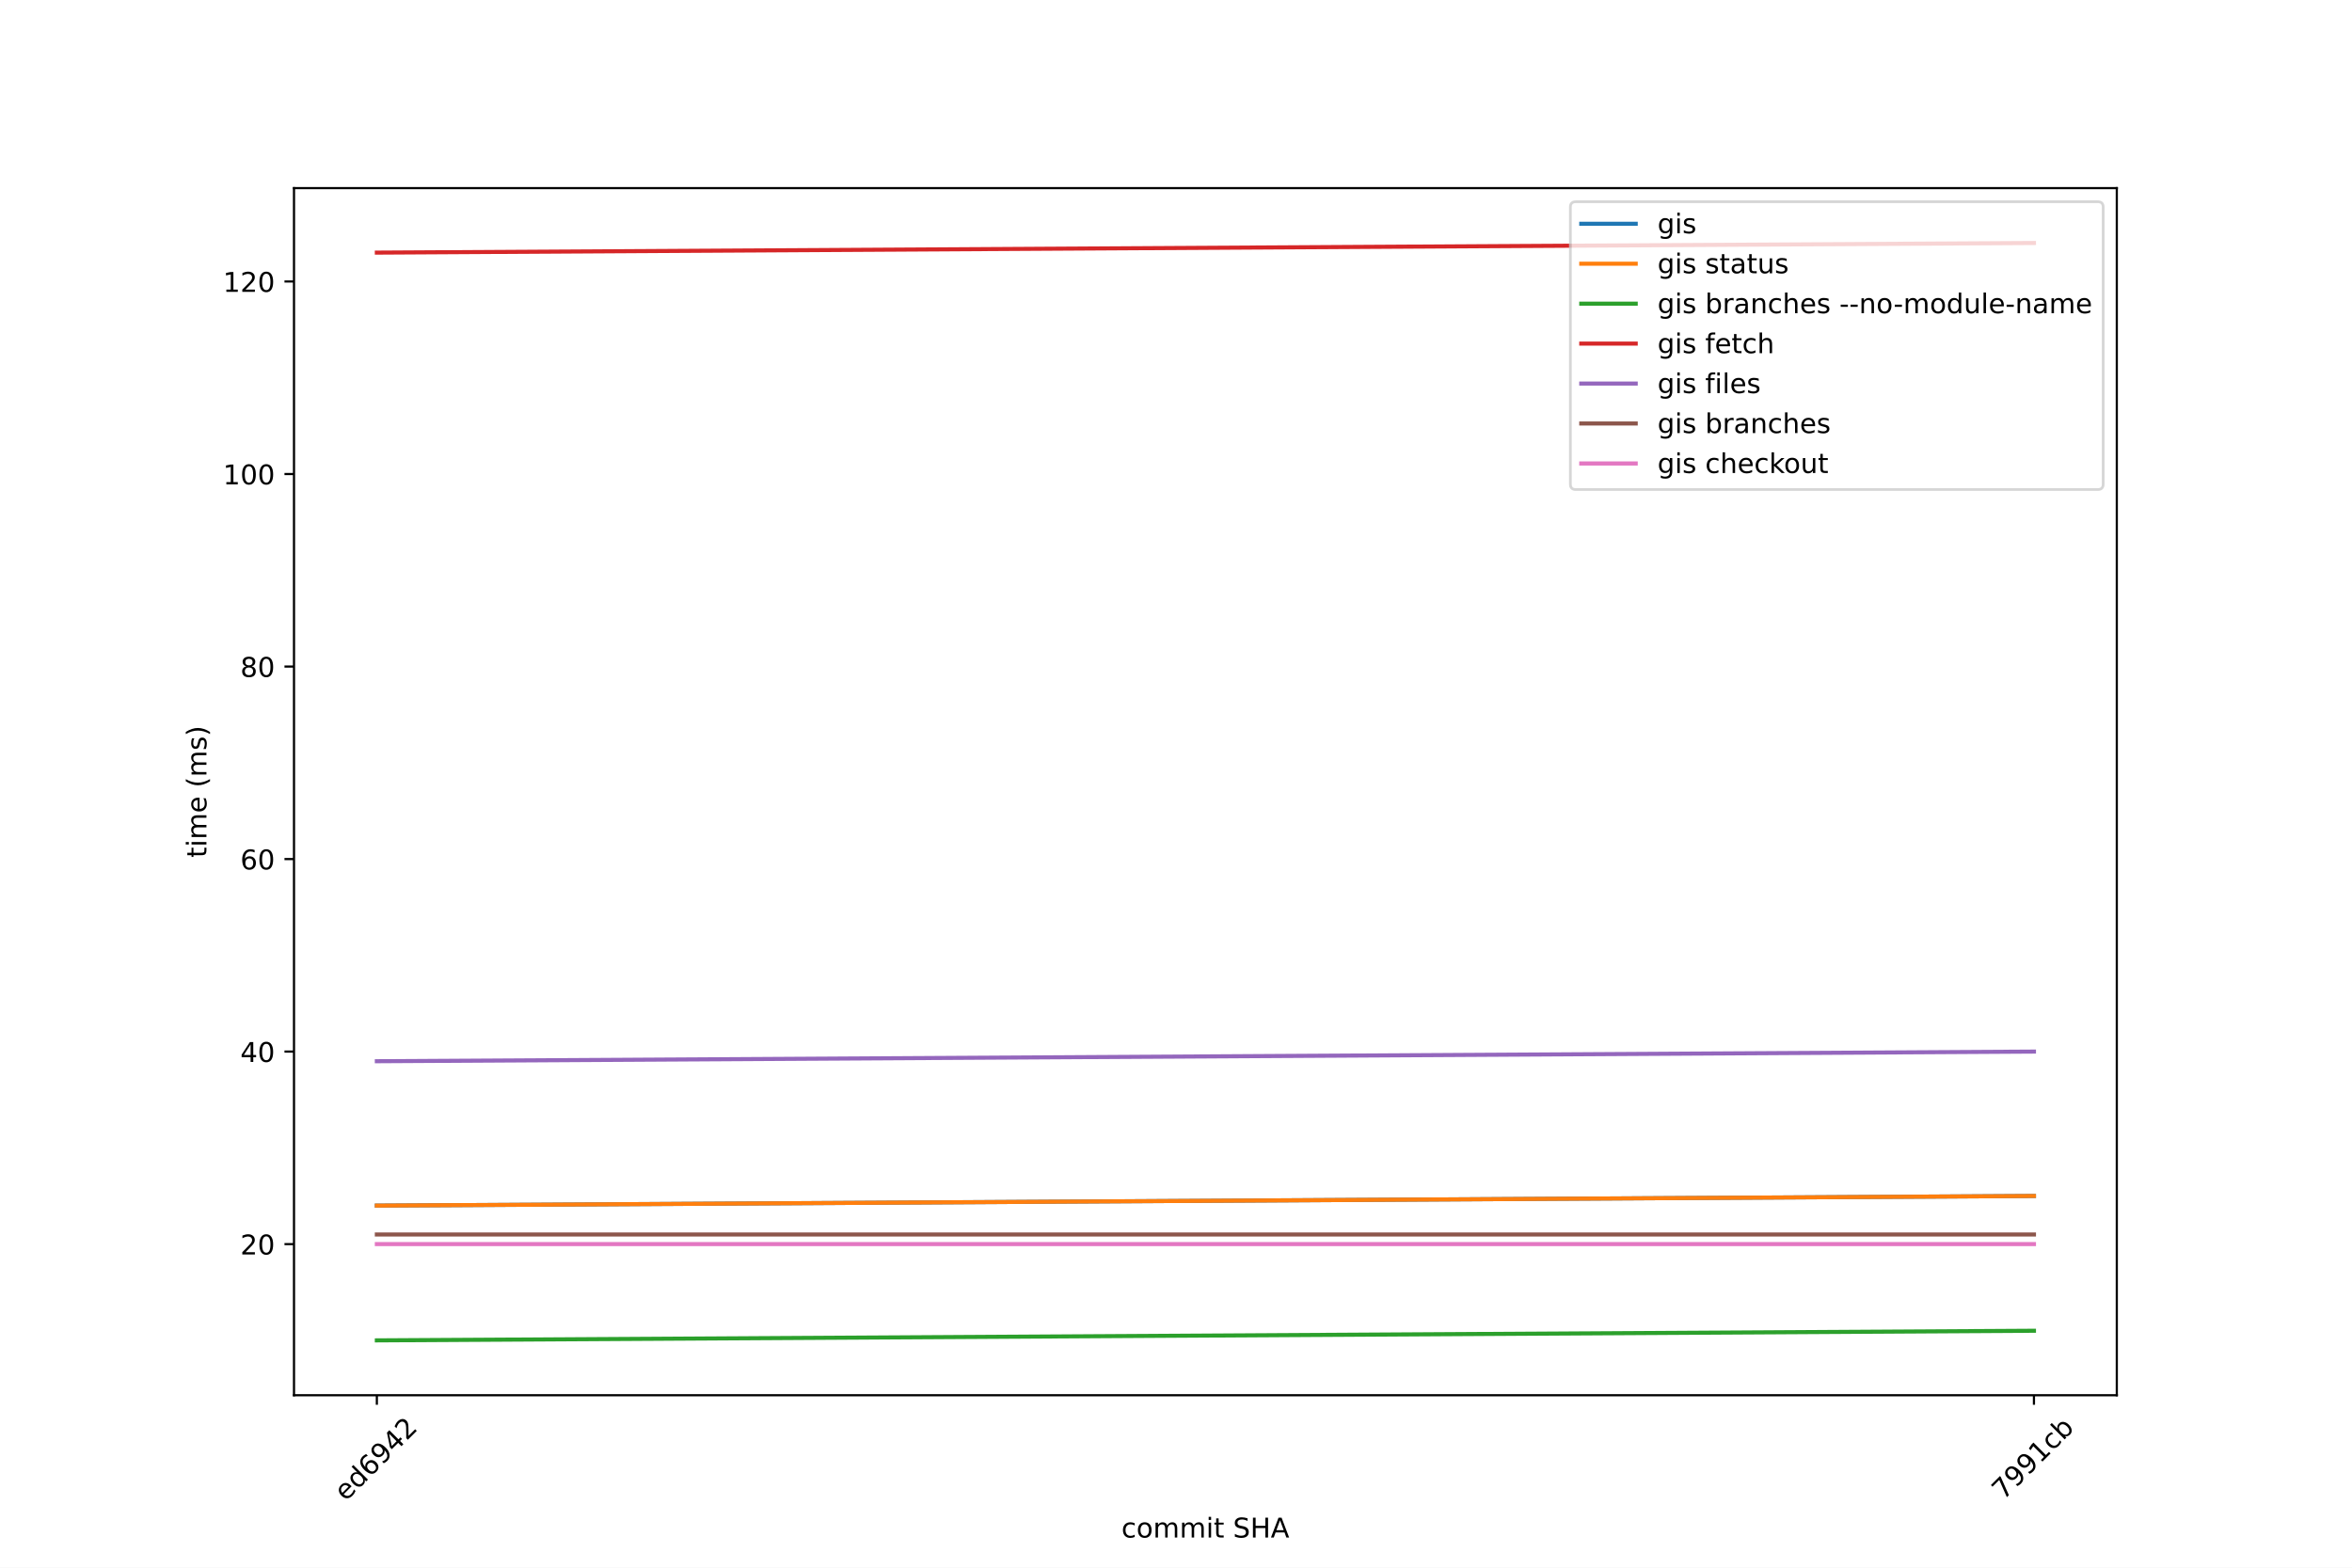
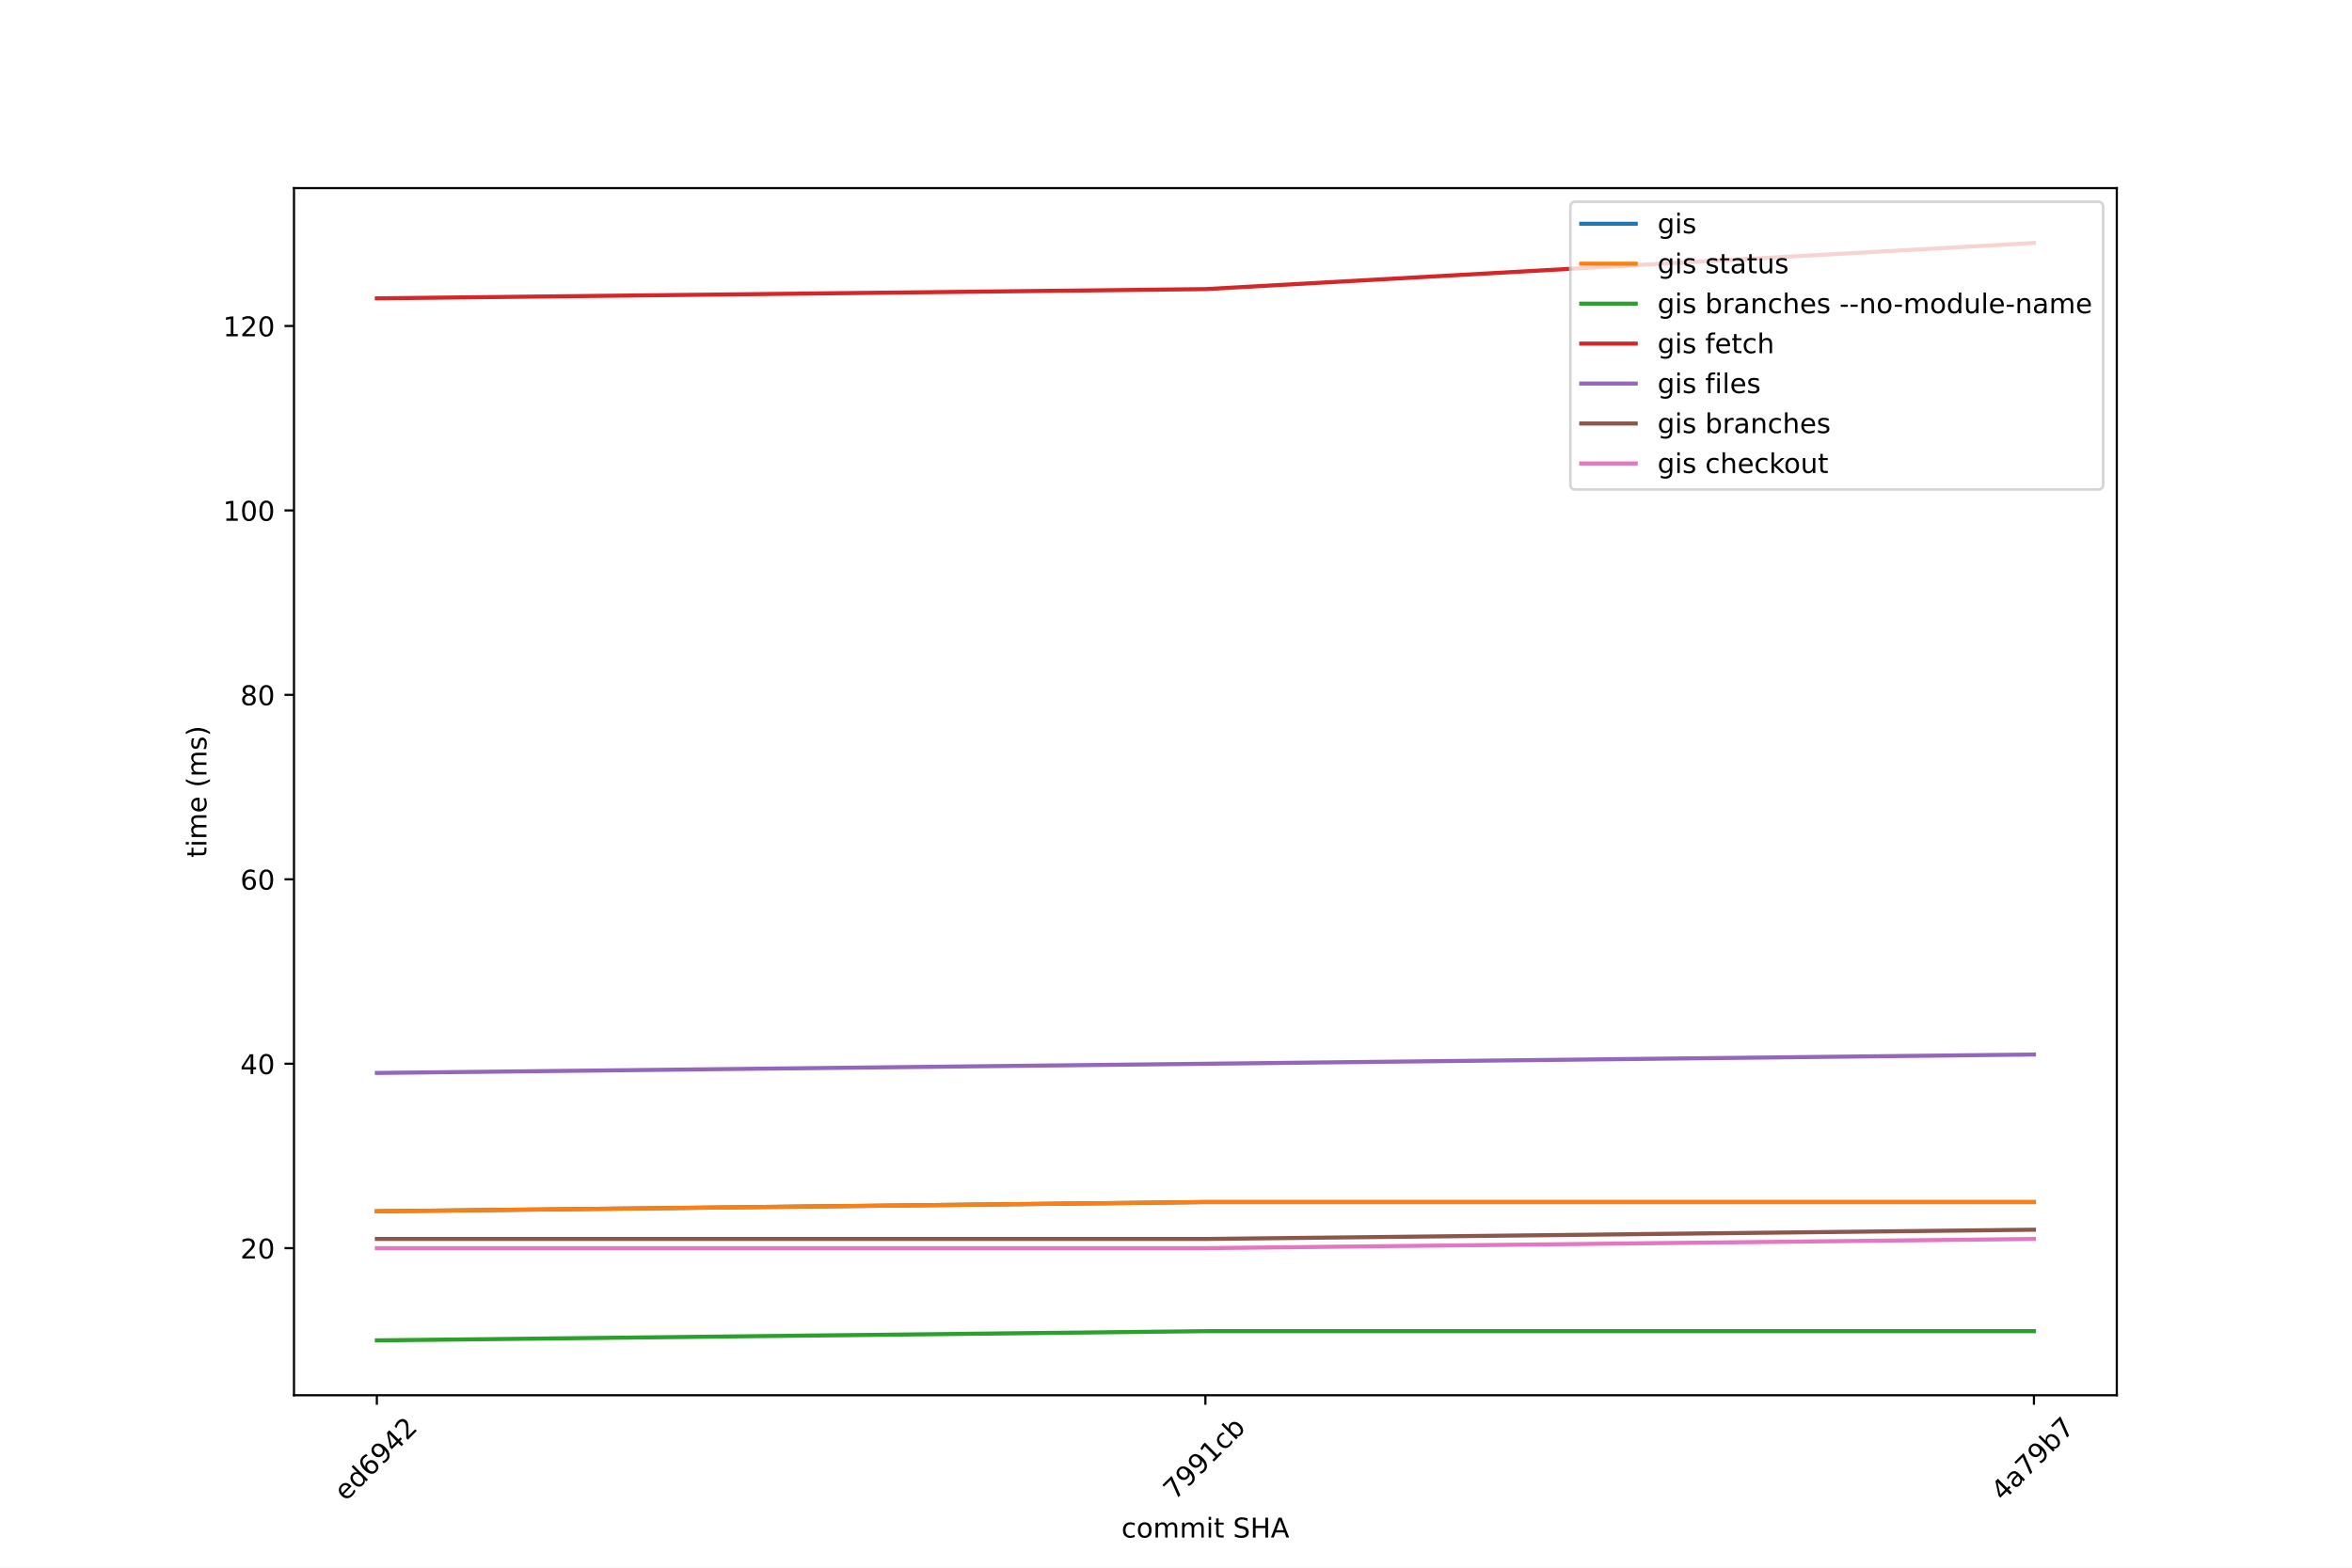
<svg xmlns="http://www.w3.org/2000/svg" xmlns:xlink="http://www.w3.org/1999/xlink" width="864pt" height="576pt" viewBox="0 0 864 576" version="1.1">
  <defs>
    <style type="text/css">*{stroke-linejoin: round; stroke-linecap: butt}</style>
  </defs>
  <g id="figure_1">
    <g id="patch_1">
      <path d="M 0 576  L 864 576  L 864 0  L 0 0  z " style="fill: #ffffff" />
    </g>
    <g id="axes_1">
      <g id="patch_2">
        <path d="M 108 512.64  L 777.6 512.64  L 777.6 69.12  L 108 69.12  z " style="fill: #ffffff" />
      </g>
      <g id="matplotlib.axis_1">
        <g id="xtick_1">
          <g id="line2d_1">
            <defs>
-               <path id="mec447fca8c" d="M 0 0  L 0 3.5  " style="stroke: #000000; stroke-width: 0.8" />
-             </defs>
-             <g>
-               <use xlink:href="#mec447fca8c" x="138.436" y="512.64" style="stroke: #000000; stroke-width: 0.8" />
+               <path id="m42d9d4e7ae" d="M 0 0  L 0 3.5  " style="stroke: #000000; stroke-width: 0.8" />
+             </defs>
+             <g>
+               <use xlink:href="#m42d9d4e7ae" x="138.436" y="512.64" style="stroke: #000000; stroke-width: 0.8" />
            </g>
          </g>
          <g id="text_1">
            <g transform="translate(126.9696 551.8487) rotate(-45) scale(0.1 -0.1)">
              <defs>
                <path id="DejaVuSans-65" d="M 3597 1894  L 3597 1613  L 953 1613  Q 991 1019 1311 708  Q 1631 397 2203 397  Q 2534 397 2845 478  Q 3156 559 3463 722  L 3463 178  Q 3153 47 2828 -22  Q 2503 -91 2169 -91  Q 1331 -91 842 396  Q 353 884 353 1716  Q 353 2575 817 3079  Q 1281 3584 2069 3584  Q 2775 3584 3186 3129  Q 3597 2675 3597 1894  z M 3022 2063  Q 3016 2534 2758 2815  Q 2500 3097 2075 3097  Q 1594 3097 1305 2825  Q 1016 2553 972 2059  L 3022 2063  z " transform="scale(0.015625)" />
                <path id="DejaVuSans-64" d="M 2906 2969  L 2906 4863  L 3481 4863  L 3481 0  L 2906 0  L 2906 525  Q 2725 213 2448 61  Q 2172 -91 1784 -91  Q 1150 -91 751 415  Q 353 922 353 1747  Q 353 2572 751 3078  Q 1150 3584 1784 3584  Q 2172 3584 2448 3432  Q 2725 3281 2906 2969  z M 947 1747  Q 947 1113 1208 752  Q 1469 391 1925 391  Q 2381 391 2643 752  Q 2906 1113 2906 1747  Q 2906 2381 2643 2742  Q 2381 3103 1925 3103  Q 1469 3103 1208 2742  Q 947 2381 947 1747  z " transform="scale(0.015625)" />
                <path id="DejaVuSans-36" d="M 2113 2584  Q 1688 2584 1439 2293  Q 1191 2003 1191 1497  Q 1191 994 1439 701  Q 1688 409 2113 409  Q 2538 409 2786 701  Q 3034 994 3034 1497  Q 3034 2003 2786 2293  Q 2538 2584 2113 2584  z M 3366 4563  L 3366 3988  Q 3128 4100 2886 4159  Q 2644 4219 2406 4219  Q 1781 4219 1451 3797  Q 1122 3375 1075 2522  Q 1259 2794 1537 2939  Q 1816 3084 2150 3084  Q 2853 3084 3261 2657  Q 3669 2231 3669 1497  Q 3669 778 3244 343  Q 2819 -91 2113 -91  Q 1303 -91 875 529  Q 447 1150 447 2328  Q 447 3434 972 4092  Q 1497 4750 2381 4750  Q 2619 4750 2861 4703  Q 3103 4656 3366 4563  z " transform="scale(0.015625)" />
                <path id="DejaVuSans-39" d="M 703 97  L 703 672  Q 941 559 1184 500  Q 1428 441 1663 441  Q 2288 441 2617 861  Q 2947 1281 2994 2138  Q 2813 1869 2534 1725  Q 2256 1581 1919 1581  Q 1219 1581 811 2004  Q 403 2428 403 3163  Q 403 3881 828 4315  Q 1253 4750 1959 4750  Q 2769 4750 3195 4129  Q 3622 3509 3622 2328  Q 3622 1225 3098 567  Q 2575 -91 1691 -91  Q 1453 -91 1209 -44  Q 966 3 703 97  z M 1959 2075  Q 2384 2075 2632 2365  Q 2881 2656 2881 3163  Q 2881 3666 2632 3958  Q 2384 4250 1959 4250  Q 1534 4250 1286 3958  Q 1038 3666 1038 3163  Q 1038 2656 1286 2365  Q 1534 2075 1959 2075  z " transform="scale(0.015625)" />
                <path id="DejaVuSans-34" d="M 2419 4116  L 825 1625  L 2419 1625  L 2419 4116  z M 2253 4666  L 3047 4666  L 3047 1625  L 3713 1625  L 3713 1100  L 3047 1100  L 3047 0  L 2419 0  L 2419 1100  L 313 1100  L 313 1709  L 2253 4666  z " transform="scale(0.015625)" />
                <path id="DejaVuSans-32" d="M 1228 531  L 3431 531  L 3431 0  L 469 0  L 469 531  Q 828 903 1448 1529  Q 2069 2156 2228 2338  Q 2531 2678 2651 2914  Q 2772 3150 2772 3378  Q 2772 3750 2511 3984  Q 2250 4219 1831 4219  Q 1534 4219 1204 4116  Q 875 4013 500 3803  L 500 4441  Q 881 4594 1212 4672  Q 1544 4750 1819 4750  Q 2544 4750 2975 4387  Q 3406 4025 3406 3419  Q 3406 3131 3298 2873  Q 3191 2616 2906 2266  Q 2828 2175 2409 1742  Q 1991 1309 1228 531  z " transform="scale(0.015625)" />
              </defs>
              <use xlink:href="#DejaVuSans-65" />
              <use xlink:href="#DejaVuSans-64" x="61.523" />
              <use xlink:href="#DejaVuSans-36" x="125" />
              <use xlink:href="#DejaVuSans-39" x="188.623" />
              <use xlink:href="#DejaVuSans-34" x="252.246" />
              <use xlink:href="#DejaVuSans-32" x="315.869" />
            </g>
          </g>
        </g>
        <g id="xtick_2">
          <g id="line2d_2">
            <g>
-               <use xlink:href="#mec447fca8c" x="747.164" y="512.64" style="stroke: #000000; stroke-width: 0.8" />
+               <use xlink:href="#m42d9d4e7ae" x="442.8" y="512.64" style="stroke: #000000; stroke-width: 0.8" />
            </g>
          </g>
          <g id="text_2">
-             <g transform="translate(735.9284 551.3858) rotate(-45) scale(0.1 -0.1)">
+             <g transform="translate(431.5647 551.3858) rotate(-45) scale(0.1 -0.1)">
              <defs>
                <path id="DejaVuSans-37" d="M 525 4666  L 3525 4666  L 3525 4397  L 1831 0  L 1172 0  L 2766 4134  L 525 4134  L 525 4666  z " transform="scale(0.015625)" />
                <path id="DejaVuSans-31" d="M 794 531  L 1825 531  L 1825 4091  L 703 3866  L 703 4441  L 1819 4666  L 2450 4666  L 2450 531  L 3481 531  L 3481 0  L 794 0  L 794 531  z " transform="scale(0.015625)" />
                <path id="DejaVuSans-63" d="M 3122 3366  L 3122 2828  Q 2878 2963 2633 3030  Q 2388 3097 2138 3097  Q 1578 3097 1268 2742  Q 959 2388 959 1747  Q 959 1106 1268 751  Q 1578 397 2138 397  Q 2388 397 2633 464  Q 2878 531 3122 666  L 3122 134  Q 2881 22 2623 -34  Q 2366 -91 2075 -91  Q 1284 -91 818 406  Q 353 903 353 1747  Q 353 2603 823 3093  Q 1294 3584 2113 3584  Q 2378 3584 2631 3529  Q 2884 3475 3122 3366  z " transform="scale(0.015625)" />
                <path id="DejaVuSans-62" d="M 3116 1747  Q 3116 2381 2855 2742  Q 2594 3103 2138 3103  Q 1681 3103 1420 2742  Q 1159 2381 1159 1747  Q 1159 1113 1420 752  Q 1681 391 2138 391  Q 2594 391 2855 752  Q 3116 1113 3116 1747  z M 1159 2969  Q 1341 3281 1617 3432  Q 1894 3584 2278 3584  Q 2916 3584 3314 3078  Q 3713 2572 3713 1747  Q 3713 922 3314 415  Q 2916 -91 2278 -91  Q 1894 -91 1617 61  Q 1341 213 1159 525  L 1159 0  L 581 0  L 581 4863  L 1159 4863  L 1159 2969  z " transform="scale(0.015625)" />
              </defs>
              <use xlink:href="#DejaVuSans-37" />
              <use xlink:href="#DejaVuSans-39" x="63.623" />
              <use xlink:href="#DejaVuSans-39" x="127.246" />
              <use xlink:href="#DejaVuSans-31" x="190.869" />
              <use xlink:href="#DejaVuSans-63" x="254.492" />
              <use xlink:href="#DejaVuSans-62" x="309.473" />
            </g>
          </g>
        </g>
-         <g id="text_3">
+         <g id="xtick_3">
+           <g id="line2d_3">
+             <g>
+               <use xlink:href="#m42d9d4e7ae" x="747.164" y="512.64" style="stroke: #000000; stroke-width: 0.8" />
+             </g>
+           </g>
+           <g id="text_3">
+             <g transform="translate(735.7057 551.831) rotate(-45) scale(0.1 -0.1)">
+               <defs>
+                 <path id="DejaVuSans-61" d="M 2194 1759  Q 1497 1759 1228 1600  Q 959 1441 959 1056  Q 959 750 1161 570  Q 1363 391 1709 391  Q 2188 391 2477 730  Q 2766 1069 2766 1631  L 2766 1759  L 2194 1759  z M 3341 1997  L 3341 0  L 2766 0  L 2766 531  Q 2569 213 2275 61  Q 1981 -91 1556 -91  Q 1019 -91 701 211  Q 384 513 384 1019  Q 384 1609 779 1909  Q 1175 2209 1959 2209  L 2766 2209  L 2766 2266  Q 2766 2663 2505 2880  Q 2244 3097 1772 3097  Q 1472 3097 1187 3025  Q 903 2953 641 2809  L 641 3341  Q 956 3463 1253 3523  Q 1550 3584 1831 3584  Q 2591 3584 2966 3190  Q 3341 2797 3341 1997  z " transform="scale(0.015625)" />
+               </defs>
+               <use xlink:href="#DejaVuSans-34" />
+               <use xlink:href="#DejaVuSans-61" x="63.623" />
+               <use xlink:href="#DejaVuSans-37" x="124.902" />
+               <use xlink:href="#DejaVuSans-39" x="188.525" />
+               <use xlink:href="#DejaVuSans-62" x="252.148" />
+               <use xlink:href="#DejaVuSans-37" x="315.625" />
+             </g>
+           </g>
+         </g>
+         <g id="text_4">
          <g transform="translate(411.9578 564.9177) scale(0.1 -0.1)">
            <defs>
              <path id="DejaVuSans-6f" d="M 1959 3097  Q 1497 3097 1228 2736  Q 959 2375 959 1747  Q 959 1119 1226 758  Q 1494 397 1959 397  Q 2419 397 2687 759  Q 2956 1122 2956 1747  Q 2956 2369 2687 2733  Q 2419 3097 1959 3097  z M 1959 3584  Q 2709 3584 3137 3096  Q 3566 2609 3566 1747  Q 3566 888 3137 398  Q 2709 -91 1959 -91  Q 1206 -91 779 398  Q 353 888 353 1747  Q 353 2609 779 3096  Q 1206 3584 1959 3584  z " transform="scale(0.015625)" />
              <path id="DejaVuSans-6d" d="M 3328 2828  Q 3544 3216 3844 3400  Q 4144 3584 4550 3584  Q 5097 3584 5394 3201  Q 5691 2819 5691 2113  L 5691 0  L 5113 0  L 5113 2094  Q 5113 2597 4934 2840  Q 4756 3084 4391 3084  Q 3944 3084 3684 2787  Q 3425 2491 3425 1978  L 3425 0  L 2847 0  L 2847 2094  Q 2847 2600 2669 2842  Q 2491 3084 2119 3084  Q 1678 3084 1418 2786  Q 1159 2488 1159 1978  L 1159 0  L 581 0  L 581 3500  L 1159 3500  L 1159 2956  Q 1356 3278 1631 3431  Q 1906 3584 2284 3584  Q 2666 3584 2933 3390  Q 3200 3197 3328 2828  z " transform="scale(0.015625)" />
              <path id="DejaVuSans-69" d="M 603 3500  L 1178 3500  L 1178 0  L 603 0  L 603 3500  z M 603 4863  L 1178 4863  L 1178 4134  L 603 4134  L 603 4863  z " transform="scale(0.015625)" />
              <path id="DejaVuSans-74" d="M 1172 4494  L 1172 3500  L 2356 3500  L 2356 3053  L 1172 3053  L 1172 1153  Q 1172 725 1289 603  Q 1406 481 1766 481  L 2356 481  L 2356 0  L 1766 0  Q 1100 0 847 248  Q 594 497 594 1153  L 594 3053  L 172 3053  L 172 3500  L 594 3500  L 594 4494  L 1172 4494  z " transform="scale(0.015625)" />
              <path id="DejaVuSans-20" transform="scale(0.015625)" />
              <path id="DejaVuSans-53" d="M 3425 4513  L 3425 3897  Q 3066 4069 2747 4153  Q 2428 4238 2131 4238  Q 1616 4238 1336 4038  Q 1056 3838 1056 3469  Q 1056 3159 1242 3001  Q 1428 2844 1947 2747  L 2328 2669  Q 3034 2534 3370 2195  Q 3706 1856 3706 1288  Q 3706 609 3251 259  Q 2797 -91 1919 -91  Q 1588 -91 1214 -16  Q 841 59 441 206  L 441 856  Q 825 641 1194 531  Q 1563 422 1919 422  Q 2459 422 2753 634  Q 3047 847 3047 1241  Q 3047 1584 2836 1778  Q 2625 1972 2144 2069  L 1759 2144  Q 1053 2284 737 2584  Q 422 2884 422 3419  Q 422 4038 858 4394  Q 1294 4750 2059 4750  Q 2388 4750 2728 4690  Q 3069 4631 3425 4513  z " transform="scale(0.015625)" />
              <path id="DejaVuSans-48" d="M 628 4666  L 1259 4666  L 1259 2753  L 3553 2753  L 3553 4666  L 4184 4666  L 4184 0  L 3553 0  L 3553 2222  L 1259 2222  L 1259 0  L 628 0  L 628 4666  z " transform="scale(0.015625)" />
              <path id="DejaVuSans-41" d="M 2188 4044  L 1331 1722  L 3047 1722  L 2188 4044  z M 1831 4666  L 2547 4666  L 4325 0  L 3669 0  L 3244 1197  L 1141 1197  L 716 0  L 50 0  L 1831 4666  z " transform="scale(0.015625)" />
            </defs>
            <use xlink:href="#DejaVuSans-63" />
            <use xlink:href="#DejaVuSans-6f" x="54.98" />
            <use xlink:href="#DejaVuSans-6d" x="116.162" />
            <use xlink:href="#DejaVuSans-6d" x="213.574" />
            <use xlink:href="#DejaVuSans-69" x="310.986" />
            <use xlink:href="#DejaVuSans-74" x="338.77" />
            <use xlink:href="#DejaVuSans-20" x="377.979" />
            <use xlink:href="#DejaVuSans-53" x="409.766" />
            <use xlink:href="#DejaVuSans-48" x="473.242" />
            <use xlink:href="#DejaVuSans-41" x="548.438" />
          </g>
        </g>
      </g>
      <g id="matplotlib.axis_2">
        <g id="ytick_1">
-           <g id="line2d_3">
-             <defs>
-               <path id="mc0c9cc5fe9" d="M 0 0  L -3.5 0  " style="stroke: #000000; stroke-width: 0.8" />
-             </defs>
-             <g>
-               <use xlink:href="#mc0c9cc5fe9" x="108" y="457.112" style="stroke: #000000; stroke-width: 0.8" />
-             </g>
-           </g>
-           <g id="text_4">
-             <g transform="translate(88.275 460.9108) scale(0.1 -0.1)">
+           <g id="line2d_4">
+             <defs>
+               <path id="mf073908fa8" d="M 0 0  L -3.5 0  " style="stroke: #000000; stroke-width: 0.8" />
+             </defs>
+             <g>
+               <use xlink:href="#mf073908fa8" x="108" y="458.598" style="stroke: #000000; stroke-width: 0.8" />
+             </g>
+           </g>
+           <g id="text_5">
+             <g transform="translate(88.275 462.3969) scale(0.1 -0.1)">
              <defs>
                <path id="DejaVuSans-30" d="M 2034 4250  Q 1547 4250 1301 3770  Q 1056 3291 1056 2328  Q 1056 1369 1301 889  Q 1547 409 2034 409  Q 2525 409 2770 889  Q 3016 1369 3016 2328  Q 3016 3291 2770 3770  Q 2525 4250 2034 4250  z M 2034 4750  Q 2819 4750 3233 4129  Q 3647 3509 3647 2328  Q 3647 1150 3233 529  Q 2819 -91 2034 -91  Q 1250 -91 836 529  Q 422 1150 422 2328  Q 422 3509 836 4129  Q 1250 4750 2034 4750  z " transform="scale(0.015625)" />
              </defs>
              <use xlink:href="#DejaVuSans-32" />
              <use xlink:href="#DejaVuSans-30" x="63.623" />
            </g>
          </g>
        </g>
        <g id="ytick_2">
-           <g id="line2d_4">
-             <g>
-               <use xlink:href="#mc0c9cc5fe9" x="108" y="386.375" style="stroke: #000000; stroke-width: 0.8" />
-             </g>
-           </g>
-           <g id="text_5">
-             <g transform="translate(88.275 390.174) scale(0.1 -0.1)">
+           <g id="line2d_5">
+             <g>
+               <use xlink:href="#mf073908fa8" x="108" y="390.833" style="stroke: #000000; stroke-width: 0.8" />
+             </g>
+           </g>
+           <g id="text_6">
+             <g transform="translate(88.275 394.6322) scale(0.1 -0.1)">
              <use xlink:href="#DejaVuSans-34" />
              <use xlink:href="#DejaVuSans-30" x="63.623" />
            </g>
          </g>
        </g>
        <g id="ytick_3">
-           <g id="line2d_5">
-             <g>
-               <use xlink:href="#mc0c9cc5fe9" x="108" y="315.638" style="stroke: #000000; stroke-width: 0.8" />
-             </g>
-           </g>
-           <g id="text_6">
-             <g transform="translate(88.275 319.4371) scale(0.1 -0.1)">
+           <g id="line2d_6">
+             <g>
+               <use xlink:href="#mf073908fa8" x="108" y="323.068" style="stroke: #000000; stroke-width: 0.8" />
+             </g>
+           </g>
+           <g id="text_7">
+             <g transform="translate(88.275 326.8675) scale(0.1 -0.1)">
              <use xlink:href="#DejaVuSans-36" />
              <use xlink:href="#DejaVuSans-30" x="63.623" />
            </g>
          </g>
        </g>
        <g id="ytick_4">
-           <g id="line2d_6">
-             <g>
-               <use xlink:href="#mc0c9cc5fe9" x="108" y="244.901" style="stroke: #000000; stroke-width: 0.8" />
-             </g>
-           </g>
-           <g id="text_7">
-             <g transform="translate(88.275 248.7003) scale(0.1 -0.1)">
+           <g id="line2d_7">
+             <g>
+               <use xlink:href="#mf073908fa8" x="108" y="255.304" style="stroke: #000000; stroke-width: 0.8" />
+             </g>
+           </g>
+           <g id="text_8">
+             <g transform="translate(88.275 259.1027) scale(0.1 -0.1)">
              <defs>
                <path id="DejaVuSans-38" d="M 2034 2216  Q 1584 2216 1326 1975  Q 1069 1734 1069 1313  Q 1069 891 1326 650  Q 1584 409 2034 409  Q 2484 409 2743 651  Q 3003 894 3003 1313  Q 3003 1734 2745 1975  Q 2488 2216 2034 2216  z M 1403 2484  Q 997 2584 770 2862  Q 544 3141 544 3541  Q 544 4100 942 4425  Q 1341 4750 2034 4750  Q 2731 4750 3128 4425  Q 3525 4100 3525 3541  Q 3525 3141 3298 2862  Q 3072 2584 2669 2484  Q 3125 2378 3379 2068  Q 3634 1759 3634 1313  Q 3634 634 3220 271  Q 2806 -91 2034 -91  Q 1263 -91 848 271  Q 434 634 434 1313  Q 434 1759 690 2068  Q 947 2378 1403 2484  z M 1172 3481  Q 1172 3119 1398 2916  Q 1625 2713 2034 2713  Q 2441 2713 2670 2916  Q 2900 3119 2900 3481  Q 2900 3844 2670 4047  Q 2441 4250 2034 4250  Q 1625 4250 1398 4047  Q 1172 3844 1172 3481  z " transform="scale(0.015625)" />
              </defs>
              <use xlink:href="#DejaVuSans-38" />
              <use xlink:href="#DejaVuSans-30" x="63.623" />
            </g>
          </g>
        </g>
        <g id="ytick_5">
-           <g id="line2d_7">
-             <g>
-               <use xlink:href="#mc0c9cc5fe9" x="108" y="174.164" style="stroke: #000000; stroke-width: 0.8" />
-             </g>
-           </g>
-           <g id="text_8">
-             <g transform="translate(81.9125 177.9634) scale(0.1 -0.1)">
+           <g id="line2d_8">
+             <g>
+               <use xlink:href="#mf073908fa8" x="108" y="187.539" style="stroke: #000000; stroke-width: 0.8" />
+             </g>
+           </g>
+           <g id="text_9">
+             <g transform="translate(81.9125 191.338) scale(0.1 -0.1)">
              <use xlink:href="#DejaVuSans-31" />
              <use xlink:href="#DejaVuSans-30" x="63.623" />
              <use xlink:href="#DejaVuSans-30" x="127.246" />
            </g>
          </g>
        </g>
        <g id="ytick_6">
-           <g id="line2d_8">
-             <g>
-               <use xlink:href="#mc0c9cc5fe9" x="108" y="103.427" style="stroke: #000000; stroke-width: 0.8" />
-             </g>
-           </g>
-           <g id="text_9">
-             <g transform="translate(81.9125 107.2266) scale(0.1 -0.1)">
+           <g id="line2d_9">
+             <g>
+               <use xlink:href="#mf073908fa8" x="108" y="119.774" style="stroke: #000000; stroke-width: 0.8" />
+             </g>
+           </g>
+           <g id="text_10">
+             <g transform="translate(81.9125 123.5733) scale(0.1 -0.1)">
              <use xlink:href="#DejaVuSans-31" />
              <use xlink:href="#DejaVuSans-32" x="63.623" />
              <use xlink:href="#DejaVuSans-30" x="127.246" />
            </g>
          </g>
        </g>
-         <g id="text_10">
+         <g id="text_11">
          <g transform="translate(75.83281 315.1417) rotate(-90) scale(0.1 -0.1)">
            <defs>
              <path id="DejaVuSans-28" d="M 1984 4856  Q 1566 4138 1362 3434  Q 1159 2731 1159 2009  Q 1159 1288 1364 580  Q 1569 -128 1984 -844  L 1484 -844  Q 1016 -109 783 600  Q 550 1309 550 2009  Q 550 2706 781 3412  Q 1013 4119 1484 4856  L 1984 4856  z " transform="scale(0.015625)" />
              <path id="DejaVuSans-73" d="M 2834 3397  L 2834 2853  Q 2591 2978 2328 3040  Q 2066 3103 1784 3103  Q 1356 3103 1142 2972  Q 928 2841 928 2578  Q 928 2378 1081 2264  Q 1234 2150 1697 2047  L 1894 2003  Q 2506 1872 2764 1633  Q 3022 1394 3022 966  Q 3022 478 2636 193  Q 2250 -91 1575 -91  Q 1294 -91 989 -36  Q 684 19 347 128  L 347 722  Q 666 556 975 473  Q 1284 391 1588 391  Q 1994 391 2212 530  Q 2431 669 2431 922  Q 2431 1156 2273 1281  Q 2116 1406 1581 1522  L 1381 1569  Q 847 1681 609 1914  Q 372 2147 372 2553  Q 372 3047 722 3315  Q 1072 3584 1716 3584  Q 2034 3584 2315 3537  Q 2597 3491 2834 3397  z " transform="scale(0.015625)" />
              <path id="DejaVuSans-29" d="M 513 4856  L 1013 4856  Q 1481 4119 1714 3412  Q 1947 2706 1947 2009  Q 1947 1309 1714 600  Q 1481 -109 1013 -844  L 513 -844  Q 928 -128 1133 580  Q 1338 1288 1338 2009  Q 1338 2731 1133 3434  Q 928 4138 513 4856  z " transform="scale(0.015625)" />
            </defs>
            <use xlink:href="#DejaVuSans-74" />
            <use xlink:href="#DejaVuSans-69" x="39.209" />
            <use xlink:href="#DejaVuSans-6d" x="66.992" />
            <use xlink:href="#DejaVuSans-65" x="164.404" />
            <use xlink:href="#DejaVuSans-20" x="225.928" />
            <use xlink:href="#DejaVuSans-28" x="257.715" />
            <use xlink:href="#DejaVuSans-6d" x="296.729" />
            <use xlink:href="#DejaVuSans-73" x="394.141" />
            <use xlink:href="#DejaVuSans-29" x="446.24" />
          </g>
        </g>
      </g>
-       <g id="line2d_9">
-         <path d="M 138.436 442.964  L 747.164 439.427  " clip-path="url(#pd13fe0d07d)" style="fill: none; stroke: #1f77b4; stroke-width: 1.5; stroke-linecap: square" />
-       </g>
      <g id="line2d_10">
-         <path d="M 138.436 442.964  L 747.164 439.427  " clip-path="url(#pd13fe0d07d)" style="fill: none; stroke: #ff7f0e; stroke-width: 1.5; stroke-linecap: square" />
+         <path d="M 138.436 445.045  L 442.8 441.656  L 747.164 441.656  " clip-path="url(#p27cae86fda)" style="fill: none; stroke: #1f77b4; stroke-width: 1.5; stroke-linecap: square" />
      </g>
      <g id="line2d_11">
-         <path d="M 138.436 492.48  L 747.164 488.943  " clip-path="url(#pd13fe0d07d)" style="fill: none; stroke: #2ca02c; stroke-width: 1.5; stroke-linecap: square" />
+         <path d="M 138.436 445.045  L 442.8 441.656  L 747.164 441.656  " clip-path="url(#p27cae86fda)" style="fill: none; stroke: #ff7f0e; stroke-width: 1.5; stroke-linecap: square" />
      </g>
      <g id="line2d_12">
-         <path d="M 138.436 92.817  L 747.164 89.28  " clip-path="url(#pd13fe0d07d)" style="fill: none; stroke: #d62728; stroke-width: 1.5; stroke-linecap: square" />
+         <path d="M 138.436 492.48  L 442.8 489.092  L 747.164 489.092  " clip-path="url(#p27cae86fda)" style="fill: none; stroke: #2ca02c; stroke-width: 1.5; stroke-linecap: square" />
      </g>
      <g id="line2d_13">
-         <path d="M 138.436 389.912  L 747.164 386.375  " clip-path="url(#pd13fe0d07d)" style="fill: none; stroke: #9467bd; stroke-width: 1.5; stroke-linecap: square" />
+         <path d="M 138.436 109.609  L 442.8 106.221  L 747.164 89.28  " clip-path="url(#p27cae86fda)" style="fill: none; stroke: #d62728; stroke-width: 1.5; stroke-linecap: square" />
      </g>
      <g id="line2d_14">
-         <path d="M 138.436 453.575  L 747.164 453.575  " clip-path="url(#pd13fe0d07d)" style="fill: none; stroke: #8c564b; stroke-width: 1.5; stroke-linecap: square" />
+         <path d="M 138.436 394.221  L 442.8 390.833  L 747.164 387.445  " clip-path="url(#p27cae86fda)" style="fill: none; stroke: #9467bd; stroke-width: 1.5; stroke-linecap: square" />
      </g>
      <g id="line2d_15">
-         <path d="M 138.436 457.112  L 747.164 457.112  " clip-path="url(#pd13fe0d07d)" style="fill: none; stroke: #e377c2; stroke-width: 1.5; stroke-linecap: square" />
+         <path d="M 138.436 455.209  L 442.8 455.209  L 747.164 451.821  " clip-path="url(#p27cae86fda)" style="fill: none; stroke: #8c564b; stroke-width: 1.5; stroke-linecap: square" />
+       </g>
+       <g id="line2d_16">
+         <path d="M 138.436 458.598  L 442.8 458.598  L 747.164 455.209  " clip-path="url(#p27cae86fda)" style="fill: none; stroke: #e377c2; stroke-width: 1.5; stroke-linecap: square" />
      </g>
      <g id="patch_3">
        <path d="M 108 512.64  L 108 69.12  " style="fill: none; stroke: #000000; stroke-width: 0.8; stroke-linejoin: miter; stroke-linecap: square" />
      </g>
      <g id="patch_4">
        <path d="M 777.6 512.64  L 777.6 69.12  " style="fill: none; stroke: #000000; stroke-width: 0.8; stroke-linejoin: miter; stroke-linecap: square" />
      </g>
      <g id="patch_5">
        <path d="M 108 512.64  L 777.6 512.64  " style="fill: none; stroke: #000000; stroke-width: 0.8; stroke-linejoin: miter; stroke-linecap: square" />
      </g>
      <g id="patch_6">
        <path d="M 108 69.12  L 777.6 69.12  " style="fill: none; stroke: #000000; stroke-width: 0.8; stroke-linejoin: miter; stroke-linecap: square" />
      </g>
      <g id="legend_1">
        <g id="patch_7">
          <path d="M 578.873 179.867  L 770.6 179.867  Q 772.6 179.867 772.6 177.867  L 772.6 76.12  Q 772.6 74.12 770.6 74.12  L 578.873 74.12  Q 576.873 74.12 576.873 76.12  L 576.873 177.867  Q 576.873 179.867 578.873 179.867  z " style="fill: #ffffff; opacity: 0.8; stroke: #cccccc; stroke-linejoin: miter" />
        </g>
-         <g id="line2d_16">
+         <g id="line2d_17">
          <path d="M 580.873 82.218  L 590.873 82.218  L 600.873 82.218  " style="fill: none; stroke: #1f77b4; stroke-width: 1.5; stroke-linecap: square" />
        </g>
-         <g id="text_11">
+         <g id="text_12">
          <g transform="translate(608.8734 85.71844) scale(0.1 -0.1)">
            <defs>
              <path id="DejaVuSans-67" d="M 2906 1791  Q 2906 2416 2648 2759  Q 2391 3103 1925 3103  Q 1463 3103 1205 2759  Q 947 2416 947 1791  Q 947 1169 1205 825  Q 1463 481 1925 481  Q 2391 481 2648 825  Q 2906 1169 2906 1791  z M 3481 434  Q 3481 -459 3084 -895  Q 2688 -1331 1869 -1331  Q 1566 -1331 1297 -1286  Q 1028 -1241 775 -1147  L 775 -588  Q 1028 -725 1275 -790  Q 1522 -856 1778 -856  Q 2344 -856 2625 -561  Q 2906 -266 2906 331  L 2906 616  Q 2728 306 2450 153  Q 2172 0 1784 0  Q 1141 0 747 490  Q 353 981 353 1791  Q 353 2603 747 3093  Q 1141 3584 1784 3584  Q 2172 3584 2450 3431  Q 2728 3278 2906 2969  L 2906 3500  L 3481 3500  L 3481 434  z " transform="scale(0.015625)" />
            </defs>
            <use xlink:href="#DejaVuSans-67" />
            <use xlink:href="#DejaVuSans-69" x="63.477" />
            <use xlink:href="#DejaVuSans-73" x="91.26" />
          </g>
        </g>
-         <g id="line2d_17">
+         <g id="line2d_18">
          <path d="M 580.873 96.897  L 590.873 96.897  L 600.873 96.897  " style="fill: none; stroke: #ff7f0e; stroke-width: 1.5; stroke-linecap: square" />
        </g>
-         <g id="text_12">
+         <g id="text_13">
          <g transform="translate(608.8734 100.3966) scale(0.1 -0.1)">
            <defs>
-               <path id="DejaVuSans-61" d="M 2194 1759  Q 1497 1759 1228 1600  Q 959 1441 959 1056  Q 959 750 1161 570  Q 1363 391 1709 391  Q 2188 391 2477 730  Q 2766 1069 2766 1631  L 2766 1759  L 2194 1759  z M 3341 1997  L 3341 0  L 2766 0  L 2766 531  Q 2569 213 2275 61  Q 1981 -91 1556 -91  Q 1019 -91 701 211  Q 384 513 384 1019  Q 384 1609 779 1909  Q 1175 2209 1959 2209  L 2766 2209  L 2766 2266  Q 2766 2663 2505 2880  Q 2244 3097 1772 3097  Q 1472 3097 1187 3025  Q 903 2953 641 2809  L 641 3341  Q 956 3463 1253 3523  Q 1550 3584 1831 3584  Q 2591 3584 2966 3190  Q 3341 2797 3341 1997  z " transform="scale(0.015625)" />
              <path id="DejaVuSans-75" d="M 544 1381  L 544 3500  L 1119 3500  L 1119 1403  Q 1119 906 1312 657  Q 1506 409 1894 409  Q 2359 409 2629 706  Q 2900 1003 2900 1516  L 2900 3500  L 3475 3500  L 3475 0  L 2900 0  L 2900 538  Q 2691 219 2414 64  Q 2138 -91 1772 -91  Q 1169 -91 856 284  Q 544 659 544 1381  z M 1991 3584  L 1991 3584  z " transform="scale(0.015625)" />
            </defs>
            <use xlink:href="#DejaVuSans-67" />
            <use xlink:href="#DejaVuSans-69" x="63.477" />
            <use xlink:href="#DejaVuSans-73" x="91.26" />
            <use xlink:href="#DejaVuSans-20" x="143.359" />
            <use xlink:href="#DejaVuSans-73" x="175.146" />
            <use xlink:href="#DejaVuSans-74" x="227.246" />
            <use xlink:href="#DejaVuSans-61" x="266.455" />
            <use xlink:href="#DejaVuSans-74" x="327.734" />
            <use xlink:href="#DejaVuSans-75" x="366.943" />
            <use xlink:href="#DejaVuSans-73" x="430.322" />
          </g>
        </g>
-         <g id="line2d_18">
+         <g id="line2d_19">
          <path d="M 580.873 111.575  L 590.873 111.575  L 600.873 111.575  " style="fill: none; stroke: #2ca02c; stroke-width: 1.5; stroke-linecap: square" />
        </g>
-         <g id="text_13">
+         <g id="text_14">
          <g transform="translate(608.8734 115.0747) scale(0.1 -0.1)">
            <defs>
              <path id="DejaVuSans-72" d="M 2631 2963  Q 2534 3019 2420 3045  Q 2306 3072 2169 3072  Q 1681 3072 1420 2755  Q 1159 2438 1159 1844  L 1159 0  L 581 0  L 581 3500  L 1159 3500  L 1159 2956  Q 1341 3275 1631 3429  Q 1922 3584 2338 3584  Q 2397 3584 2469 3576  Q 2541 3569 2628 3553  L 2631 2963  z " transform="scale(0.015625)" />
              <path id="DejaVuSans-6e" d="M 3513 2113  L 3513 0  L 2938 0  L 2938 2094  Q 2938 2591 2744 2837  Q 2550 3084 2163 3084  Q 1697 3084 1428 2787  Q 1159 2491 1159 1978  L 1159 0  L 581 0  L 581 3500  L 1159 3500  L 1159 2956  Q 1366 3272 1645 3428  Q 1925 3584 2291 3584  Q 2894 3584 3203 3211  Q 3513 2838 3513 2113  z " transform="scale(0.015625)" />
              <path id="DejaVuSans-68" d="M 3513 2113  L 3513 0  L 2938 0  L 2938 2094  Q 2938 2591 2744 2837  Q 2550 3084 2163 3084  Q 1697 3084 1428 2787  Q 1159 2491 1159 1978  L 1159 0  L 581 0  L 581 4863  L 1159 4863  L 1159 2956  Q 1366 3272 1645 3428  Q 1925 3584 2291 3584  Q 2894 3584 3203 3211  Q 3513 2838 3513 2113  z " transform="scale(0.015625)" />
              <path id="DejaVuSans-2d" d="M 313 2009  L 1997 2009  L 1997 1497  L 313 1497  L 313 2009  z " transform="scale(0.015625)" />
              <path id="DejaVuSans-6c" d="M 603 4863  L 1178 4863  L 1178 0  L 603 0  L 603 4863  z " transform="scale(0.015625)" />
            </defs>
            <use xlink:href="#DejaVuSans-67" />
            <use xlink:href="#DejaVuSans-69" x="63.477" />
            <use xlink:href="#DejaVuSans-73" x="91.26" />
            <use xlink:href="#DejaVuSans-20" x="143.359" />
            <use xlink:href="#DejaVuSans-62" x="175.146" />
            <use xlink:href="#DejaVuSans-72" x="238.623" />
            <use xlink:href="#DejaVuSans-61" x="279.736" />
            <use xlink:href="#DejaVuSans-6e" x="341.016" />
            <use xlink:href="#DejaVuSans-63" x="404.395" />
            <use xlink:href="#DejaVuSans-68" x="459.375" />
            <use xlink:href="#DejaVuSans-65" x="522.754" />
            <use xlink:href="#DejaVuSans-73" x="584.277" />
            <use xlink:href="#DejaVuSans-20" x="636.377" />
            <use xlink:href="#DejaVuSans-2d" x="668.164" />
            <use xlink:href="#DejaVuSans-2d" x="704.248" />
            <use xlink:href="#DejaVuSans-6e" x="740.332" />
            <use xlink:href="#DejaVuSans-6f" x="803.711" />
            <use xlink:href="#DejaVuSans-2d" x="866.768" />
            <use xlink:href="#DejaVuSans-6d" x="902.852" />
            <use xlink:href="#DejaVuSans-6f" x="1000.264" />
            <use xlink:href="#DejaVuSans-64" x="1061.445" />
            <use xlink:href="#DejaVuSans-75" x="1124.922" />
            <use xlink:href="#DejaVuSans-6c" x="1188.301" />
            <use xlink:href="#DejaVuSans-65" x="1216.084" />
            <use xlink:href="#DejaVuSans-2d" x="1277.607" />
            <use xlink:href="#DejaVuSans-6e" x="1313.691" />
            <use xlink:href="#DejaVuSans-61" x="1377.07" />
            <use xlink:href="#DejaVuSans-6d" x="1438.35" />
            <use xlink:href="#DejaVuSans-65" x="1535.762" />
          </g>
        </g>
-         <g id="line2d_19">
+         <g id="line2d_20">
          <path d="M 580.873 126.253  L 590.873 126.253  L 600.873 126.253  " style="fill: none; stroke: #d62728; stroke-width: 1.5; stroke-linecap: square" />
        </g>
-         <g id="text_14">
+         <g id="text_15">
          <g transform="translate(608.8734 129.7528) scale(0.1 -0.1)">
            <defs>
              <path id="DejaVuSans-66" d="M 2375 4863  L 2375 4384  L 1825 4384  Q 1516 4384 1395 4259  Q 1275 4134 1275 3809  L 1275 3500  L 2222 3500  L 2222 3053  L 1275 3053  L 1275 0  L 697 0  L 697 3053  L 147 3053  L 147 3500  L 697 3500  L 697 3744  Q 697 4328 969 4595  Q 1241 4863 1831 4863  L 2375 4863  z " transform="scale(0.015625)" />
            </defs>
            <use xlink:href="#DejaVuSans-67" />
            <use xlink:href="#DejaVuSans-69" x="63.477" />
            <use xlink:href="#DejaVuSans-73" x="91.26" />
            <use xlink:href="#DejaVuSans-20" x="143.359" />
            <use xlink:href="#DejaVuSans-66" x="175.146" />
            <use xlink:href="#DejaVuSans-65" x="210.352" />
            <use xlink:href="#DejaVuSans-74" x="271.875" />
            <use xlink:href="#DejaVuSans-63" x="311.084" />
            <use xlink:href="#DejaVuSans-68" x="366.064" />
          </g>
        </g>
-         <g id="line2d_20">
+         <g id="line2d_21">
          <path d="M 580.873 140.931  L 590.873 140.931  L 600.873 140.931  " style="fill: none; stroke: #9467bd; stroke-width: 1.5; stroke-linecap: square" />
        </g>
-         <g id="text_15">
+         <g id="text_16">
          <g transform="translate(608.8734 144.4309) scale(0.1 -0.1)">
            <use xlink:href="#DejaVuSans-67" />
            <use xlink:href="#DejaVuSans-69" x="63.477" />
            <use xlink:href="#DejaVuSans-73" x="91.26" />
            <use xlink:href="#DejaVuSans-20" x="143.359" />
            <use xlink:href="#DejaVuSans-66" x="175.146" />
            <use xlink:href="#DejaVuSans-69" x="210.352" />
            <use xlink:href="#DejaVuSans-6c" x="238.135" />
            <use xlink:href="#DejaVuSans-65" x="265.918" />
            <use xlink:href="#DejaVuSans-73" x="327.441" />
          </g>
        </g>
-         <g id="line2d_21">
+         <g id="line2d_22">
          <path d="M 580.873 155.609  L 590.873 155.609  L 600.873 155.609  " style="fill: none; stroke: #8c564b; stroke-width: 1.5; stroke-linecap: square" />
        </g>
-         <g id="text_16">
+         <g id="text_17">
          <g transform="translate(608.8734 159.1091) scale(0.1 -0.1)">
            <use xlink:href="#DejaVuSans-67" />
            <use xlink:href="#DejaVuSans-69" x="63.477" />
            <use xlink:href="#DejaVuSans-73" x="91.26" />
            <use xlink:href="#DejaVuSans-20" x="143.359" />
            <use xlink:href="#DejaVuSans-62" x="175.146" />
            <use xlink:href="#DejaVuSans-72" x="238.623" />
            <use xlink:href="#DejaVuSans-61" x="279.736" />
            <use xlink:href="#DejaVuSans-6e" x="341.016" />
            <use xlink:href="#DejaVuSans-63" x="404.395" />
            <use xlink:href="#DejaVuSans-68" x="459.375" />
            <use xlink:href="#DejaVuSans-65" x="522.754" />
            <use xlink:href="#DejaVuSans-73" x="584.277" />
          </g>
        </g>
-         <g id="line2d_22">
+         <g id="line2d_23">
          <path d="M 580.873 170.287  L 590.873 170.287  L 600.873 170.287  " style="fill: none; stroke: #e377c2; stroke-width: 1.5; stroke-linecap: square" />
        </g>
-         <g id="text_17">
+         <g id="text_18">
          <g transform="translate(608.8734 173.7872) scale(0.1 -0.1)">
            <defs>
              <path id="DejaVuSans-6b" d="M 581 4863  L 1159 4863  L 1159 1991  L 2875 3500  L 3609 3500  L 1753 1863  L 3688 0  L 2938 0  L 1159 1709  L 1159 0  L 581 0  L 581 4863  z " transform="scale(0.015625)" />
            </defs>
            <use xlink:href="#DejaVuSans-67" />
            <use xlink:href="#DejaVuSans-69" x="63.477" />
            <use xlink:href="#DejaVuSans-73" x="91.26" />
            <use xlink:href="#DejaVuSans-20" x="143.359" />
            <use xlink:href="#DejaVuSans-63" x="175.146" />
            <use xlink:href="#DejaVuSans-68" x="230.127" />
            <use xlink:href="#DejaVuSans-65" x="293.506" />
            <use xlink:href="#DejaVuSans-63" x="355.029" />
            <use xlink:href="#DejaVuSans-6b" x="410.01" />
            <use xlink:href="#DejaVuSans-6f" x="464.295" />
            <use xlink:href="#DejaVuSans-75" x="525.477" />
            <use xlink:href="#DejaVuSans-74" x="588.855" />
          </g>
        </g>
      </g>
    </g>
  </g>
  <defs>
-     <clipPath id="pd13fe0d07d">
+     <clipPath id="p27cae86fda">
      <rect x="108" y="69.12" width="669.6" height="443.52" />
    </clipPath>
  </defs>
</svg>
